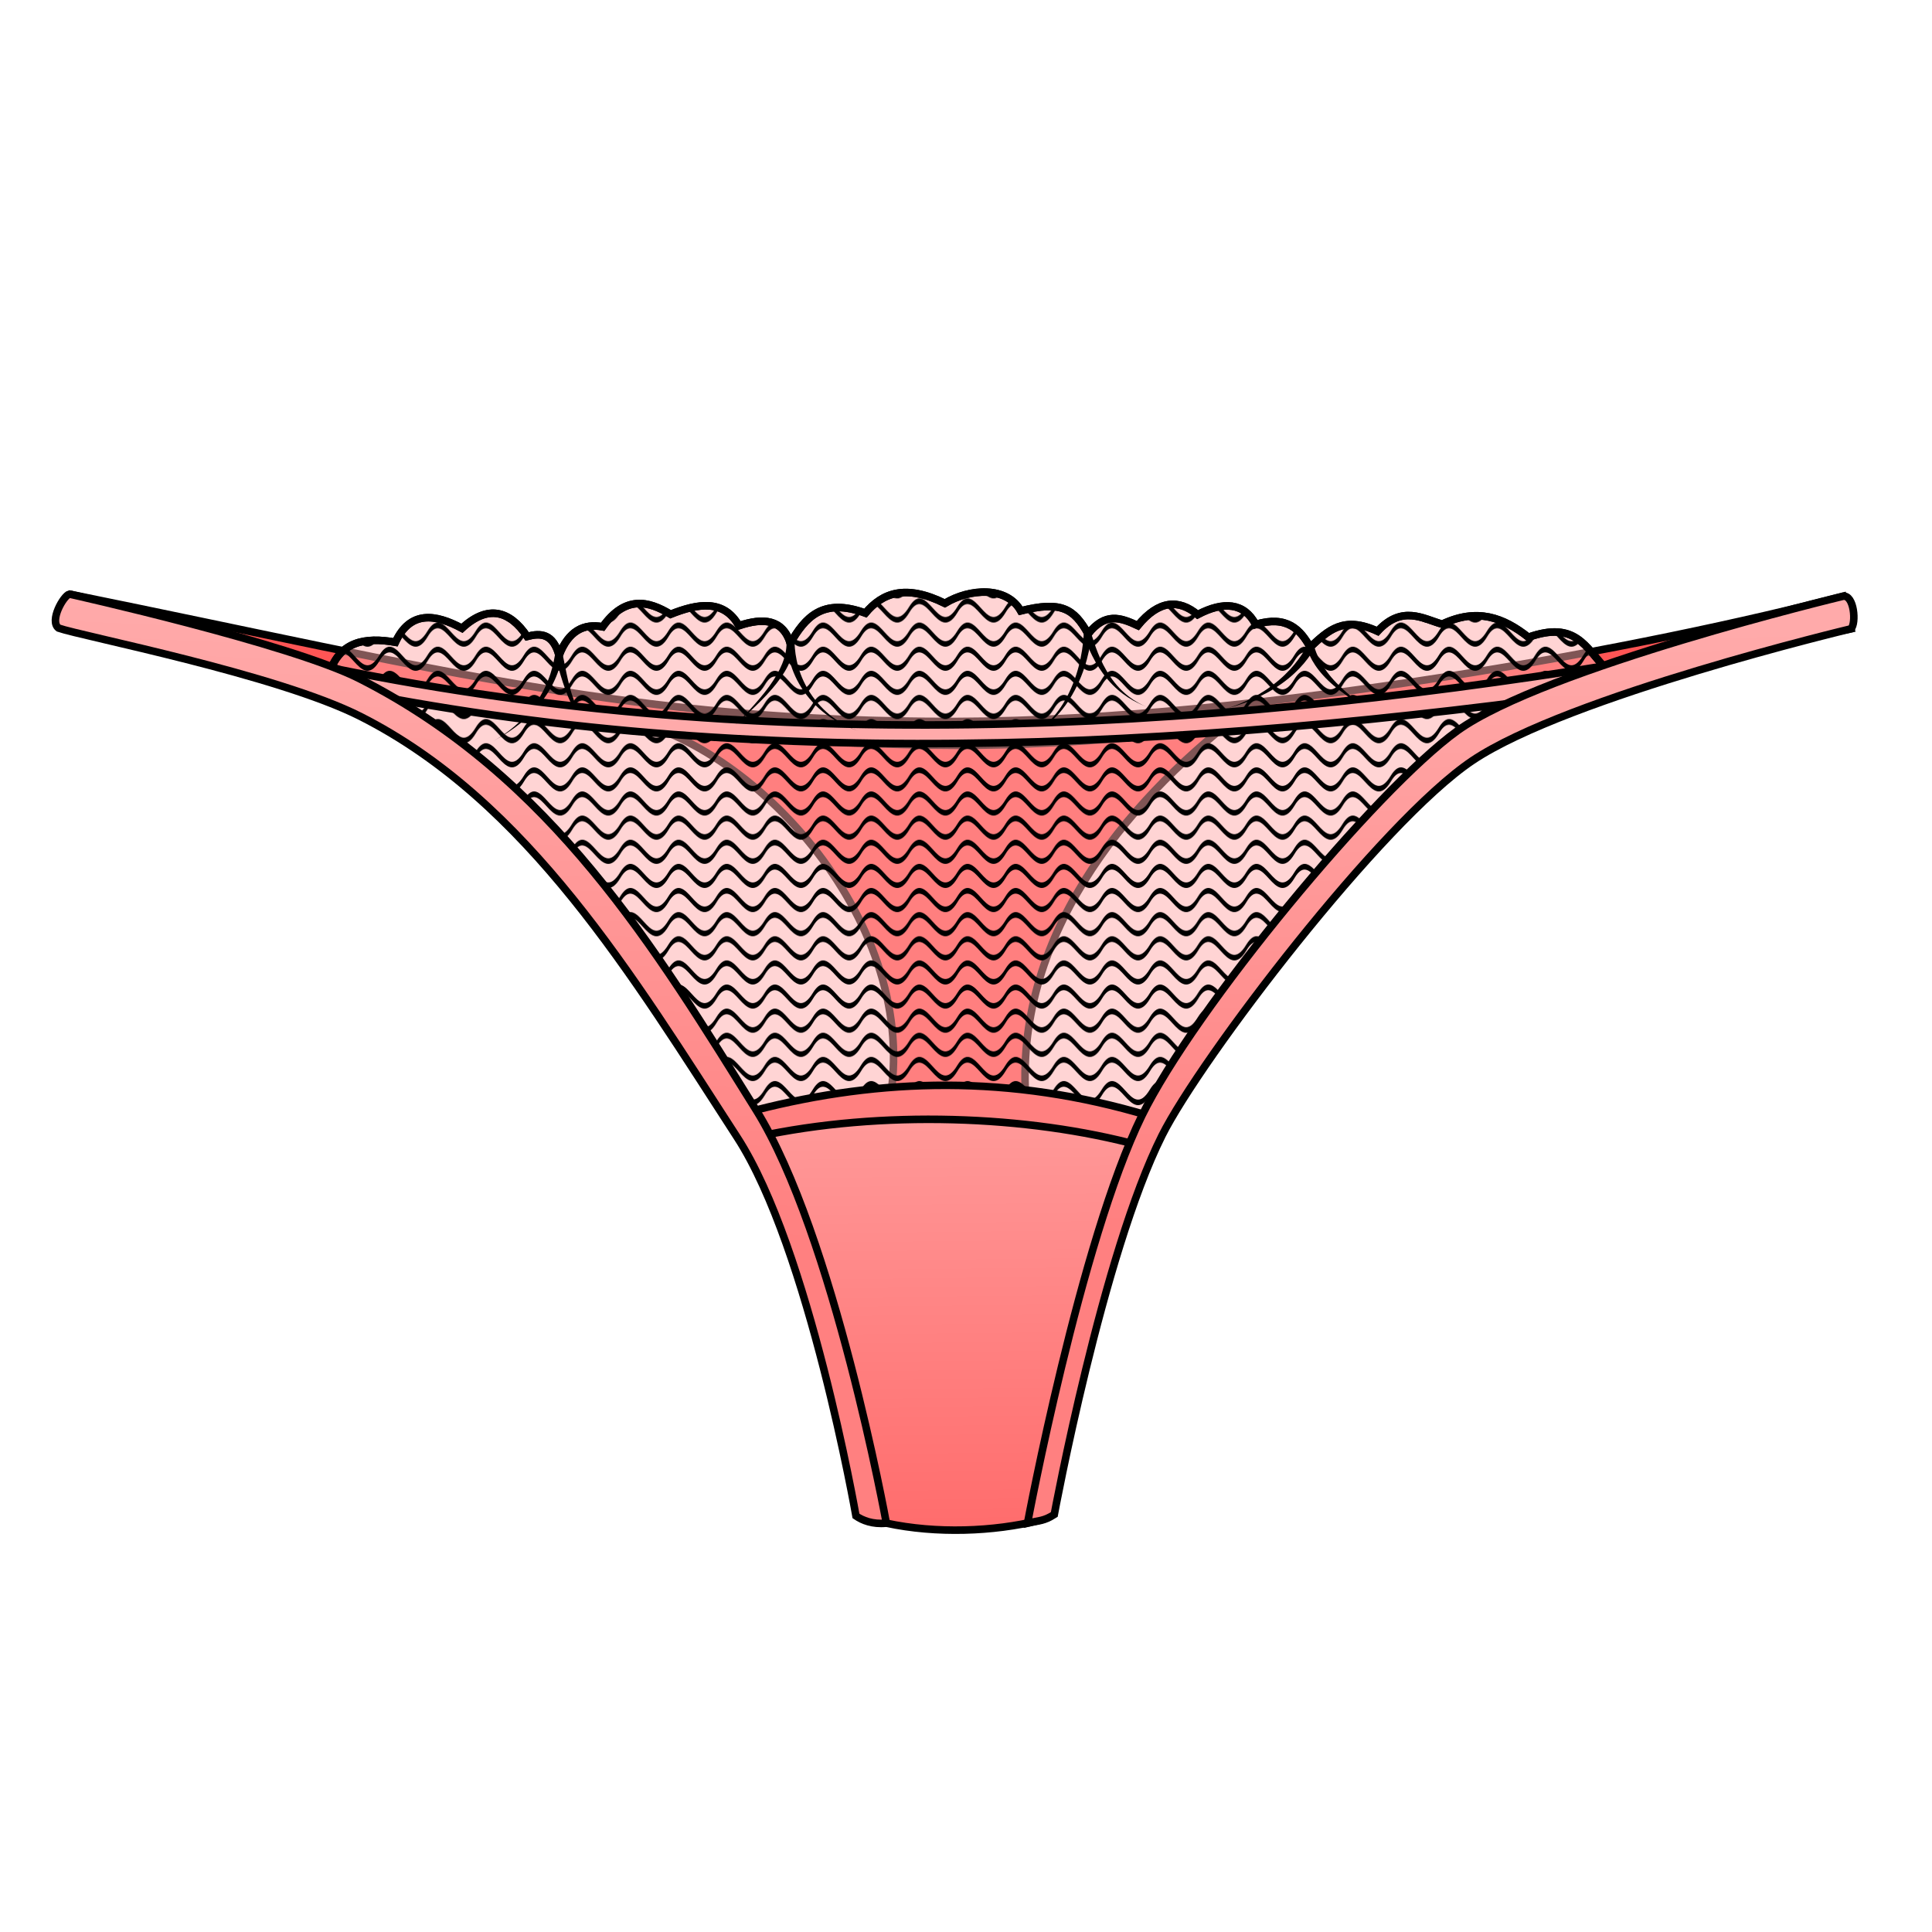
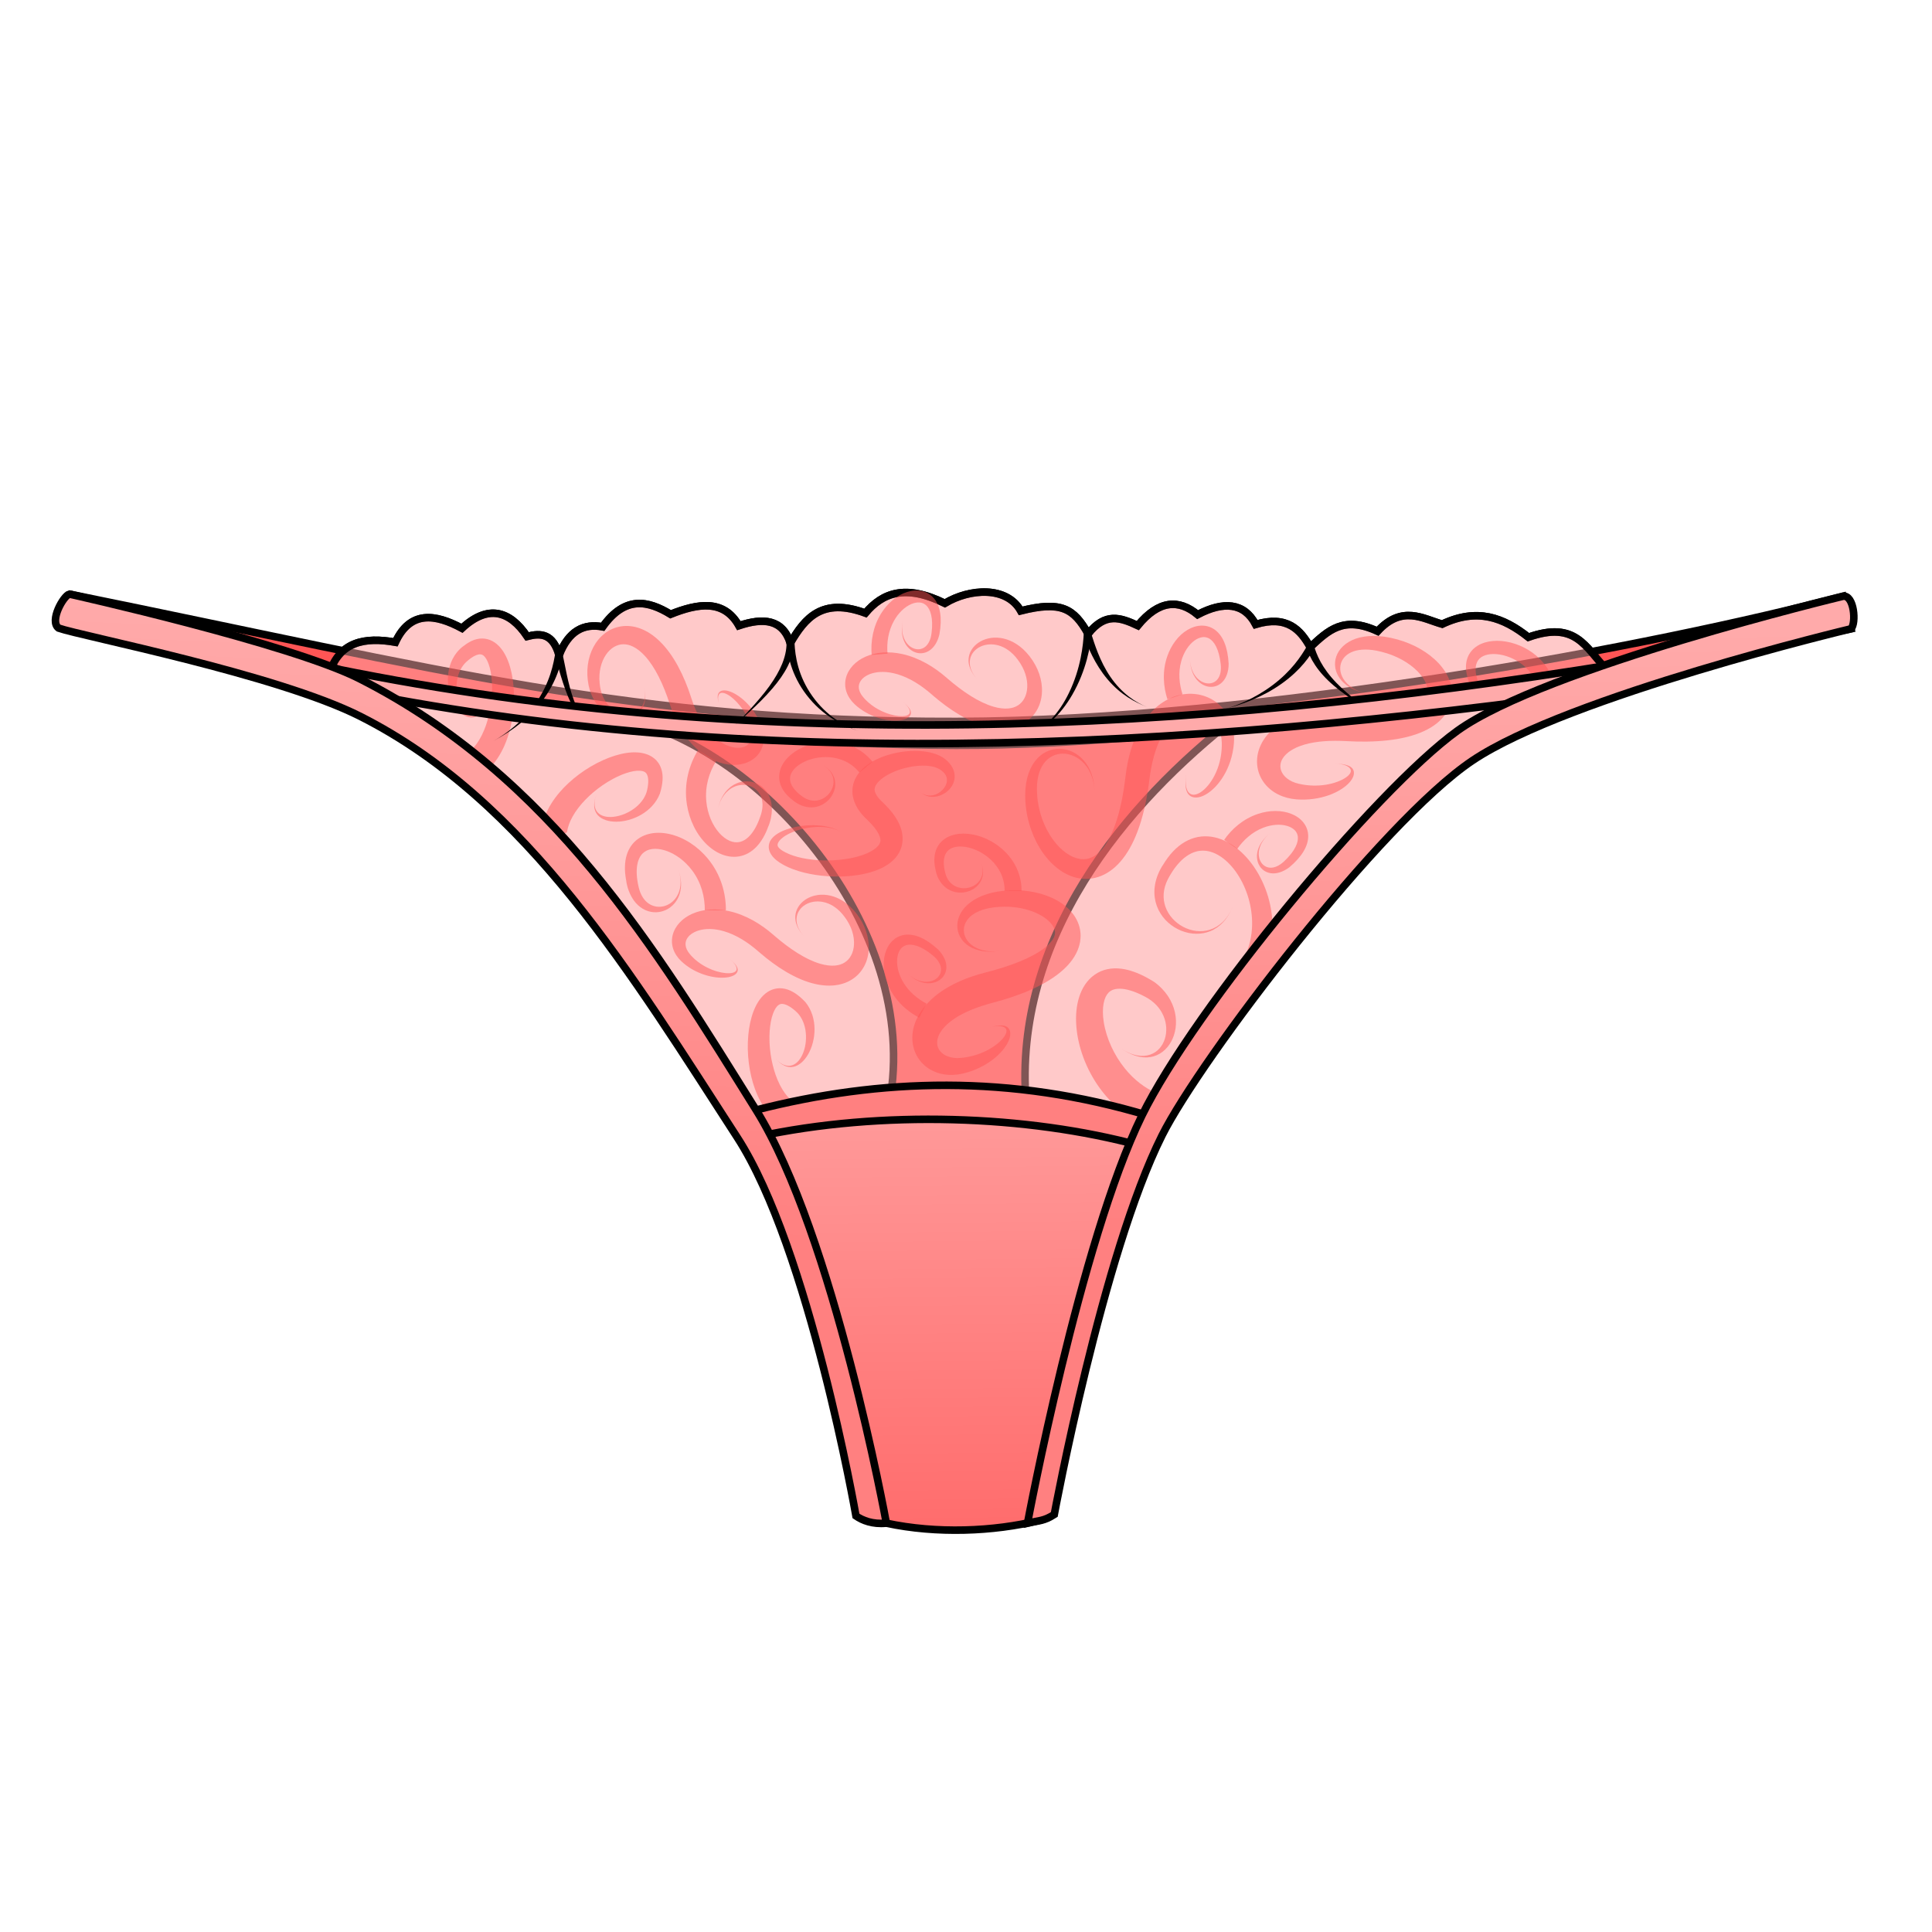
<svg xmlns="http://www.w3.org/2000/svg" xmlns:xlink="http://www.w3.org/1999/xlink" cursor="default" version="1.1" viewBox="0 0 256 256">
  <defs>
    <linearGradient id="innoGrad2">
      <stop stop-color="#ff8080" offset="0" />
      <stop stop-color="#faa" offset="1" />
    </linearGradient>
-     <pattern id="pattern2599" patternTransform="matrix(.21224 0 0 .61715 -.76703 5.7527)" xlink:href="#Wavy" />
-     <pattern id="Wavy" width="30.066" height="5.181" patternUnits="userSpaceOnUse">
-       <path d="m7.597 0.061c-2.518-0.248-4.941 0.241-7.607 1.727v1.273c2.783-1.63 5.183-2.009 7.482-1.781 2.298 0.228 4.497 1.081 6.781 1.938 4.567 1.713 9.551 3.458 15.813-0.157l-4e-3 -1.273c-6.44 3.709-10.816 1.982-15.371 0.273-2.278-0.854-4.576-1.75-7.094-2z" />
-     </pattern>
    <linearGradient id="linearGradient2628" x1="125.02" x2="126.1" y1="127.19" y2="231.05" gradientUnits="userSpaceOnUse">
      <stop stop-color="#faa" offset="0" />
      <stop stop-color="#f55" offset="1" />
    </linearGradient>
    <linearGradient id="linearGradient2636" x1="87.864" x2="91.39" y1="163.8" y2="82.983" gradientUnits="userSpaceOnUse" xlink:href="#innoGrad2" />
    <linearGradient id="linearGradient2644" x1="186.85" x2="185.49" y1="161.63" y2="84.339" gradientUnits="userSpaceOnUse" xlink:href="#innoGrad2" />
  </defs>
+   <path d="m99.906 148.81c-14.39-22.191-30.178-43.62-56.334-59.394 1.343-4.454 4.786-5.03 8.821-4.317 1.967-4.242 5.303-3.742 8.82-1.849 3.435-3.186 6.331-2.347 8.639 1.08 1.807-0.47 3.421-0.392 4.229 2.509 1.26-3.277 3.301-4.25 5.777-3.784 2.988-4.187 6.057-3.448 8.997-1.659 3.654-1.464 7.069-2.003 9.05 1.511 3.255-1.084 5.779-0.869 6.819 2.305 1.952-3.338 4.215-6.082 9.953-3.972 2.253-2.691 5.299-3.871 10.522-1.297 3.302-1.991 8.211-2.288 10.05 1 5.349-1.342 7.029-0.348 8.933 3.05 2.276-2.871 4.256-2.182 6.582-1.099 2.781-3.394 5.438-3.522 7.929-1.453 3.466-1.82 6.174-1.567 7.685 1.297 4.183-1.251 5.943 0.717 7.228 3.018 2.391-2.217 4.396-4.211 8.935-2.11 3.243-3.539 6.044-1.649 8.555-0.942 4.647-2.198 8.114-0.885 11.424 1.733 6.295-2.219 7.549 1.356 10.273 4.166-24.345 13.28-45.111 32.48-60.068 61.288-17.271-5.226-34.826-6.33-52.819-1.081z" fill="#faa" fill-opacity=".251" fill-rule="evenodd" stroke="#000" stroke-width="1px" />
  <g fill-rule="evenodd" stroke="#000" stroke-width="1px">
    <path d="m117.45 201.83c6.613 1.415 14.16 1.142 20.326-0.384l13.902-52.062c-12.276-2.079-30.663-5.298-51.775-0.575z" fill="url(#linearGradient2628)" />
    <path d="m118.03 145.07c3.542-23.303-18.666-47.799-37.776-50.336 28.217 2.802 56.298 4.28 83.798 0.096-15.211 11.783-29.809 29.602-28.093 51.295z" fill="#f55" />
    <path d="m9.204 78.72-0.096 3.643c52.2 10.231 80.667 16.267 117.55 16.395 31.708 0.111 80.917-8.12 118.6-15.436l-1.055-4.315c-24.33 6.432-76.897 16.495-117.45 16.587-42.775 0.097-67.914-6.79-117.55-16.875z" fill="#f55" />
    <path d="m99.906 148.81c-14.39-22.191-30.178-43.62-56.334-59.394 1.343-4.454 4.786-5.03 8.821-4.317 1.967-4.242 5.303-3.742 8.82-1.849 3.435-3.186 6.331-2.347 8.639 1.08 1.807-0.47 3.421-0.392 4.229 2.509 1.26-3.277 3.301-4.25 5.777-3.784 2.988-4.187 6.057-3.448 8.997-1.659 3.654-1.464 7.069-2.003 9.05 1.511 3.255-1.084 5.779-0.869 6.819 2.305 1.952-3.338 4.215-6.082 9.953-3.972 2.253-2.691 5.299-3.871 10.522-1.297 3.302-1.991 8.211-2.288 10.05 1 5.349-1.342 7.029-0.348 8.933 3.05 2.276-2.871 4.256-2.182 6.582-1.099 2.781-3.394 5.438-3.522 7.929-1.453 3.466-1.82 6.174-1.567 7.685 1.297 4.183-1.251 5.943 0.717 7.228 3.018 2.391-2.217 4.396-4.211 8.935-2.11 3.243-3.539 6.044-1.649 8.555-0.942 4.647-2.198 8.114-0.885 11.424 1.733 6.295-2.219 7.549 1.356 10.273 4.166-24.345 13.28-45.111 32.48-60.068 61.288-17.271-5.226-34.826-6.33-52.819-1.081z" fill="#faa" fill-opacity=".502" />
  </g>
+   <g fill="#f55" fill-opacity=".502">
+     <path d="m94.786 120.62s1.399 7e-3 1.399 7e-3c0.011-2.248-0.649-4.765-2.439-6.91-1.314-1.575-3.148-2.8-5.114-3.219-0.883-0.188-1.798-0.211-2.653 4e-3 -0.83 0.209-1.592 0.641-2.165 1.334-0.558 0.675-0.891 1.543-0.982 2.571-0.09 1.01 0.052 2.186 0.447 3.531-0.12-0.41-0.223-0.824-0.308-1.243 0.062 0.431 0.167 0.855 0.315 1.266 0.492 1.371 1.324 2.232 2.245 2.639 0.96 0.425 1.941 0.332 2.71-0.03 0.878-0.413 1.476-1.155 1.771-1.984 0.395-1.112 0.239-2.292-0.106-3.33 0.35 1.05 0.42 2.235-0.074 3.254-0.367 0.757-1.008 1.321-1.788 1.544-0.689 0.197-1.434 0.108-2.06-0.307-0.588-0.39-1.1-1.087-1.358-2.192l0.006 0.023c-0.293-1.245-0.324-2.227-0.194-2.972 0.13-0.749 0.417-1.237 0.742-1.547 0.329-0.314 0.746-0.493 1.22-0.558 0.502-0.069 1.08-0.011 1.689 0.174 1.372 0.418 2.684 1.405 3.624 2.661 1.253 1.675 1.685 3.556 1.677 5.276 0 0 1.399 7e-3 1.399 7e-3z" />
+     <path d="m105.32 148.06c-0.15-0.06-0.239-0.561-0.242-1.055-2e-3 -0.49 0.084-0.953 5.2e-4 -1.018-0.231-0.18-0.481-0.411-0.738-0.708-0.448-0.52-0.91-1.237-1.315-2.201-0.664-1.578-1.103-3.668-1.068-5.777 0.015-0.916 0.121-1.768 0.311-2.478 0.186-0.693 0.428-1.162 0.667-1.444 0.11-0.129 0.217-0.217 0.319-0.271 0.101-0.054 0.231-0.093 0.413-0.083 0.381 0.02 0.983 0.258 1.787 0.982l-0.027-0.028c0.689 0.603 1.117 1.472 1.289 2.455 0.178 1.02 0.064 2.064-0.226 2.896-0.155 0.445-0.358 0.824-0.59 1.121-0.251 0.322-0.535 0.545-0.837 0.667-0.344 0.139-0.708 0.144-1.075 0.024-0.454-0.149-0.871-0.476-1.224-0.882 0.351 0.402 0.748 0.755 1.195 0.956 0.362 0.163 0.756 0.227 1.175 0.14 0.37-0.078 0.744-0.271 1.1-0.588 0.327-0.291 0.632-0.679 0.893-1.15 0.482-0.871 0.815-2.039 0.803-3.285-0.011-1.186-0.339-2.482-1.216-3.555l5e-3 7e-3c-0.011-0.011-0.021-0.023-0.032-0.034-0.862-0.909-1.747-1.52-2.667-1.727-0.475-0.107-0.951-0.104-1.41 0.015-0.462 0.12-0.871 0.347-1.224 0.639-0.709 0.586-1.206 1.44-1.547 2.335-0.362 0.95-0.582 2.03-0.684 3.123-0.234 2.491 0.124 5.056 0.861 7.104 0.457 1.271 1.052 2.335 1.742 3.184 0.397 0.489 0.815 0.895 1.242 1.228 0.16 0.125 0.714 8e-3 1.228-0.186 0.507-0.191 0.964-0.456 1.09-0.405z" />
+     <path d="m164.06 130.45 1.034 1.023c2.077-2.1 3.603-5.13 3.521-8.952-0.061-2.803-1.018-5.766-2.783-8.108-0.792-1.051-1.746-1.968-2.82-2.616-1.036-0.625-2.196-1.007-3.402-0.982-1.187 0.025-2.35 0.442-3.41 1.294-1.039 0.834-1.966 2.073-2.756 3.743 0.213-0.45 0.445-0.889 0.698-1.318-0.283 0.422-0.521 0.873-0.71 1.345-0.352 0.878-0.494 1.726-0.466 2.52 0.028 0.801 0.229 1.532 0.545 2.172 0.659 1.336 1.803 2.261 2.985 2.743 1.352 0.551 2.722 0.529 3.844 0.083 0.659-0.262 1.219-0.661 1.685-1.15 0.574-0.603 0.985-1.322 1.285-2.055-0.301 0.734-0.733 1.441-1.331 2.008-0.485 0.459-1.057 0.807-1.706 1.004-1.103 0.336-2.374 0.213-3.532-0.411-1.024-0.552-1.895-1.472-2.307-2.62-0.196-0.546-0.285-1.138-0.239-1.76 0.045-0.614 0.221-1.264 0.566-1.939l-0.013 0.027c0.789-1.499 1.642-2.471 2.47-3.051 0.827-0.58 1.632-0.772 2.374-0.728 0.768 0.045 1.538 0.348 2.271 0.862 0.764 0.536 1.471 1.291 2.071 2.188 1.348 2.015 2.016 4.495 1.976 6.761-0.053 3.019-1.295 5.289-2.883 6.895l1.034 1.023z" />
+     <path d="m131.05 136.16c0.53-0.155 1.052-0.27 1.499-0.284 0.187-6e-3 0.364 7e-3 0.524 0.043 0.148 0.034 0.287 0.09 0.407 0.178 0.114 0.083 0.21 0.194 0.278 0.334 0.065 0.133 0.103 0.287 0.112 0.457 0.017 0.321-0.068 0.697-0.252 1.101-0.341 0.749-1.038 1.626-2.082 2.423-0.996 0.76-2.31 1.448-3.886 1.829-1.744 0.41-3.397 0.158-4.668-0.701-1.356-0.917-2.116-2.422-2.095-4.08 0.024-1.871 1.008-3.614 2.467-4.987 1.763-1.659 4.123-2.724 6.335-3.37 0.253-0.074 0.52-0.147 0.803-0.219 3.471-0.886 6.287-1.994 7.945-3.301 0.63-0.497 0.981-0.938 1.166-1.289 0.159-0.303 0.224-0.587 0.184-0.884-0.041-0.303-0.2-0.685-0.573-1.108-0.359-0.406-0.885-0.814-1.579-1.167-1.353-0.69-3.223-1.11-5.29-0.962-1.685 0.102-2.824 0.545-3.539 1.087-0.746 0.565-1.089 1.278-1.091 1.98-3e-3 0.81 0.445 1.581 1.217 2.107 1.036 0.707 2.413 0.839 3.677 0.637-1.247 0.199-2.635 0.19-3.82-0.392-0.878-0.431-1.631-1.19-1.87-2.252-0.212-0.944 0.013-2.083 0.919-3.096 0.856-0.958 2.265-1.735 4.256-2.091 2.374-0.403 4.699-0.169 6.589 0.526 0.97 0.357 1.85 0.844 2.571 1.454 0.748 0.632 1.348 1.418 1.673 2.346 0.349 0.998 0.342 2.059-6e-3 3.089-0.368 1.089-1.085 2.056-1.992 2.89-2.239 2.06-5.799 3.474-9.404 4.418-0.24 0.063-0.466 0.127-0.679 0.188-1.923 0.562-3.667 1.312-4.935 2.316-1.026 0.811-1.531 1.628-1.683 2.313-0.128 0.575-0.033 1.185 0.439 1.689 0.454 0.485 1.32 0.909 2.63 0.797 1.322-0.115 2.502-0.496 3.462-0.985 1.006-0.512 1.732-1.119 2.15-1.632 0.225-0.276 0.358-0.521 0.418-0.72 0.032-0.105 0.043-0.199 0.037-0.284-6e-3 -0.089-0.034-0.173-0.087-0.25-0.058-0.083-0.145-0.156-0.264-0.215-0.128-0.063-0.286-0.105-0.467-0.124-0.434-0.048-0.963 0.034-1.495 0.189z" />
+     <path d="m96.754 127.14c0.347 0.282 0.651 0.575 0.829 0.862 0.075 0.121 0.13 0.243 0.155 0.365 0.023 0.114 0.022 0.231-0.015 0.347-0.035 0.11-0.099 0.214-0.193 0.309-0.089 0.09-0.204 0.171-0.341 0.241-0.26 0.131-0.603 0.223-1.013 0.264-0.759 0.076-1.768-0.02-2.845-0.372-1.023-0.335-2.119-0.906-3.051-1.785-0.511-0.488-0.878-1.039-1.077-1.638-0.202-0.608-0.22-1.237-0.067-1.841 0.155-0.614 0.48-1.171 0.917-1.641 0.453-0.487 1.024-0.88 1.666-1.166 1.429-0.639 3.142-0.736 4.852-0.363 2.265 0.493 4.283 1.737 5.88 3.129 0.055 0.048 0.11 0.096 0.164 0.142 2.029 1.747 4.137 3.149 6.071 3.711 0.751 0.218 1.406 0.287 1.963 0.238 0.506-0.045 0.934-0.188 1.285-0.414 0.334-0.214 0.624-0.517 0.841-0.921 0.21-0.391 0.351-0.875 0.383-1.437 0.062-1.093-0.297-2.433-1.259-3.7-0.767-1.034-1.647-1.612-2.493-1.866-0.892-0.268-1.751-0.178-2.42 0.13-0.36 0.166-0.663 0.394-0.896 0.662-0.253 0.292-0.421 0.628-0.499 0.988-0.088 0.409-0.058 0.834 0.073 1.25 0.162 0.515 0.468 0.983 0.833 1.383-0.364-0.398-0.69-0.853-0.896-1.36-0.167-0.411-0.252-0.85-0.216-1.303 0.031-0.4 0.157-0.805 0.392-1.186 0.216-0.351 0.523-0.676 0.915-0.944 0.726-0.495 1.754-0.792 2.925-0.625 1.121 0.16 2.333 0.743 3.419 1.913 1.28 1.403 1.975 3.057 2.068 4.634 0.048 0.812-0.064 1.605-0.341 2.329-0.289 0.755-0.753 1.421-1.378 1.944-0.663 0.554-1.467 0.914-2.355 1.078-0.961 0.177-1.987 0.121-3.027-0.118-2.591-0.595-5.167-2.285-7.322-4.142-0.059-0.051-0.119-0.103-0.18-0.156-1.372-1.201-2.928-2.209-4.593-2.692-1.252-0.363-2.405-0.375-3.329-0.097-0.413 0.125-0.76 0.302-1.032 0.512-0.261 0.201-0.452 0.431-0.569 0.674-0.113 0.235-0.169 0.506-0.127 0.815 0.043 0.309 0.188 0.674 0.503 1.064 0.651 0.807 1.495 1.423 2.358 1.853 0.903 0.45 1.784 0.676 2.455 0.733 0.362 0.031 0.66 0.013 0.885-0.04 0.119-0.028 0.217-0.065 0.295-0.109 0.082-0.046 0.144-0.102 0.187-0.166 0.046-0.069 0.073-0.152 0.074-0.249 0.001-0.105-0.027-0.223-0.083-0.347-0.136-0.3-0.422-0.61-0.771-0.894z" />
+     <path d="m157.18 102.71c-0.093 0.599-0.105 1.186 0.018 1.662 0.051 0.199 0.125 0.371 0.219 0.513 0.088 0.131 0.191 0.231 0.307 0.301 0.109 0.065 0.228 0.102 0.356 0.114 0.122 0.011 0.254-2e-3 0.396-0.039 0.269-0.071 0.576-0.232 0.903-0.496 0.607-0.49 1.274-1.331 1.774-2.477 0.477-1.093 0.786-2.432 0.739-3.922-0.048-1.483-0.688-2.546-1.486-3.172-0.851-0.668-1.898-0.87-2.874-0.676-1.112 0.221-2.176 0.953-3.053 2.186-1.103 1.552-1.744 3.65-2.079 5.891-0.031 0.206-0.061 0.424-0.089 0.653-0.266 2.183-0.696 4.371-1.369 6.331-0.554 1.617-1.269 3.067-2.178 4.224-0.812 1.034-1.781 1.833-2.898 2.277-1.043 0.414-2.135 0.485-3.204 0.234-1.001-0.236-1.939-0.744-2.775-1.444-0.807-0.676-1.53-1.539-2.135-2.536-1.177-1.941-1.923-4.423-1.909-7.045 0.025-2.195 0.661-3.785 1.606-4.789 0.994-1.056 2.246-1.389 3.352-1.26 1.254 0.146 2.306 0.858 3.011 1.781 0.95 1.244 1.24 2.774 1.224 4.168 0.017-1.408-0.367-2.914-1.393-4.027-0.762-0.826-1.801-1.325-2.874-1.3-0.942 0.022-1.85 0.45-2.484 1.337-0.602 0.842-0.995 2.154-0.862 4.048 0.145 2.321 0.961 4.416 2.063 5.951 0.565 0.787 1.19 1.407 1.819 1.847 0.654 0.457 1.285 0.701 1.851 0.776 0.586 0.077 1.12-0.022 1.615-0.272 0.544-0.274 1.099-0.76 1.633-1.519 0.605-0.859 1.139-2.006 1.586-3.425 0.54-1.716 0.906-3.684 1.148-5.737 0.03-0.26 0.064-0.509 0.099-0.746 0.376-2.511 1.216-5.189 2.861-7.235 1.346-1.675 3.131-2.773 5.11-2.938 1.724-0.144 3.415 0.454 4.63 1.689 1.155 1.174 1.802 2.848 1.668 4.769-0.128 1.745-0.671 3.239-1.365 4.396-0.727 1.213-1.614 2.053-2.411 2.495-0.431 0.239-0.839 0.365-1.199 0.38-0.191 8e-3 -0.366-0.014-0.523-0.066-0.165-0.054-0.306-0.138-0.424-0.246-0.124-0.114-0.221-0.254-0.294-0.411-0.079-0.169-0.133-0.361-0.166-0.568-0.078-0.494-0.04-1.08 0.053-1.677z" />
+     <path d="m154.25 147.5c-0.242-0.057-0.544-0.706-0.755-1.368-0.209-0.656-0.328-1.315-0.484-1.388-1.269-0.593-2.693-1.581-3.997-3.209-1.343-1.677-2.401-3.872-2.755-6.064-0.154-0.952-0.157-1.812-0.024-2.513 0.125-0.661 0.36-1.13 0.65-1.426 0.272-0.277 0.715-0.531 1.507-0.521 0.801 0.01 1.905 0.296 3.334 1.058l-0.035-0.021c1.244 0.645 2.041 1.558 2.468 2.546 0.45 1.041 0.478 2.143 0.19 3.058-0.155 0.49-0.398 0.921-0.71 1.27-0.339 0.379-0.757 0.657-1.23 0.82-0.538 0.185-1.127 0.215-1.732 0.105-0.749-0.136-1.471-0.475-2.112-0.907 0.639 0.43 1.343 0.804 2.089 1.009 0.602 0.166 1.222 0.218 1.836 0.108 0.543-0.097 1.073-0.321 1.555-0.689 0.443-0.338 0.836-0.791 1.141-1.348 0.565-1.03 0.826-2.418 0.494-3.897-0.319-1.421-1.183-2.883-2.759-4.021l8e-3 6e-3c-0.015-9e-3 -0.029-0.018-0.044-0.027-1.543-0.967-2.963-1.545-4.261-1.716-1.346-0.178-2.572 0.082-3.583 0.793-1.02 0.717-1.666 1.783-2.033 2.915-0.383 1.182-0.487 2.498-0.397 3.793 0.204 2.957 1.393 5.911 3.031 8.203 1.627 2.276 3.586 3.785 5.498 4.679 0.255 0.119 0.963-0.171 1.628-0.528 0.656-0.353 1.264-0.769 1.482-0.718z" />
+     <path d="m121.82 104.81c0.224 0.238 0.513 0.433 0.863 0.533 0.283 0.081 0.592 0.096 0.911 0.035 0.543-0.105 1.093-0.432 1.469-0.924 0.169-0.22 0.293-0.463 0.358-0.712 0.063-0.239 0.069-0.472 0.018-0.69-0.049-0.21-0.152-0.412-0.318-0.607-0.165-0.193-0.407-0.394-0.755-0.587-0.325-0.176-0.76-0.303-1.291-0.365-0.535-0.062-1.139-0.054-1.772 0.02-1.337 0.156-2.675 0.59-3.686 1.16-0.541 0.305-0.953 0.628-1.239 0.939-0.31 0.337-0.435 0.62-0.474 0.827-0.039 0.208-5e-3 0.416 0.1 0.655 0.148 0.336 0.444 0.738 0.937 1.199 0.047 0.044 0.092 0.087 0.137 0.13 0.854 0.821 1.665 1.8 2.129 2.887 0.403 0.944 0.554 2.005 0.2 3.052-0.309 0.912-0.942 1.632-1.74 2.175-0.728 0.496-1.615 0.862-2.589 1.12-1.804 0.478-4.036 0.614-6.218 0.376-2.067-0.225-4.127-0.793-5.584-1.756-0.601-0.405-1.034-0.856-1.254-1.353-0.112-0.254-0.165-0.513-0.157-0.77 8e-3 -0.259 0.078-0.496 0.187-0.707 0.217-0.419 0.592-0.745 0.998-0.997 0.429-0.266 0.942-0.482 1.479-0.647 1.201-0.371 2.539-0.506 3.699-0.444 0.685 0.036 1.297 0.139 1.827 0.288 0.655 0.184 1.155 0.43 1.541 0.687-0.387-0.258-0.9-0.482-1.558-0.62-0.532-0.112-1.143-0.163-1.812-0.138-1.138 0.043-2.413 0.311-3.48 0.8-0.479 0.22-0.894 0.475-1.201 0.749-0.301 0.269-0.463 0.525-0.504 0.733-0.019 0.097-0.01 0.175 0.013 0.241 0.022 0.063 0.062 0.133 0.125 0.209 0.131 0.16 0.387 0.382 0.892 0.635 1.241 0.643 3.039 1.005 4.934 1.061 1.996 0.059 3.92-0.221 5.347-0.73 0.767-0.274 1.336-0.592 1.716-0.913 0.411-0.346 0.545-0.64 0.582-0.849 0.039-0.215 9e-3 -0.525-0.208-0.967-0.274-0.558-0.784-1.198-1.508-1.894-0.036-0.035-0.073-0.07-0.111-0.105-0.677-0.637-1.328-1.45-1.657-2.423-0.278-0.822-0.306-1.707 8e-3 -2.572 0.271-0.748 0.762-1.382 1.374-1.906 0.563-0.482 1.244-0.882 1.988-1.202 1.379-0.593 3.056-0.943 4.657-0.95 0.768-0.003 1.528 0.073 2.22 0.247 0.683 0.172 1.322 0.445 1.833 0.849 0.448 0.36 0.774 0.755 0.982 1.169 0.212 0.42 0.293 0.841 0.273 1.237-0.02 0.403-0.143 0.765-0.319 1.075-0.182 0.321-0.425 0.592-0.688 0.808-0.587 0.482-1.28 0.704-1.88 0.71-0.356 4e-3 -0.675-0.065-0.955-0.184-0.344-0.146-0.618-0.363-0.84-0.599z" />
+     <path d="m134.24 118.06 1.125 7e-3c0.01-1.72-0.594-3.612-2.17-5.193-1.153-1.157-2.735-2.027-4.399-2.317-0.748-0.13-1.515-0.142-2.228 0.012-0.689 0.148-1.34 0.455-1.843 0.964-0.497 0.503-0.808 1.162-0.895 1.952-0.086 0.77 0.042 1.654 0.388 2.649-0.105-0.301-0.195-0.608-0.27-0.918 0.057 0.323 0.149 0.638 0.277 0.939 0.215 0.507 0.504 0.92 0.84 1.241 0.339 0.325 0.72 0.551 1.11 0.692 0.813 0.296 1.649 0.225 2.314-0.042 0.763-0.305 1.296-0.852 1.561-1.469 0.354-0.823 0.218-1.689-0.085-2.448 0.307 0.771 0.369 1.639-0.056 2.377-0.314 0.545-0.867 0.955-1.556 1.116-0.61 0.143-1.288 0.076-1.864-0.245-0.274-0.152-0.521-0.36-0.726-0.626-0.203-0.263-0.369-0.587-0.48-0.98l7e-3 0.021c-0.256-0.904-0.28-1.601-0.174-2.117 0.106-0.513 0.339-0.846 0.614-1.065 0.287-0.228 0.668-0.371 1.122-0.423 0.475-0.054 1.015-7e-3 1.575 0.137 1.259 0.323 2.432 1.074 3.254 1.992 1.089 1.217 1.442 2.55 1.435 3.737l1.125 7e-3z" />
+     <path d="m122.29 133.92s0.489-0.933 0.489-0.933c-1.255-0.658-2.456-1.649-3.218-3.051-0.57-1.049-0.807-2.197-0.644-3.151 0.072-0.421 0.219-0.773 0.422-1.036 0.191-0.247 0.447-0.436 0.792-0.523 0.344-0.087 0.808-0.08 1.402 0.127 0.588 0.205 1.282 0.597 2.066 1.244l-0.012-0.011c0.705 0.579 1.016 1.153 1.089 1.639 0.077 0.514-0.104 0.989-0.476 1.336-0.423 0.395-1.046 0.581-1.712 0.524-0.894-0.076-1.708-0.562-2.329-1.168 0.616 0.601 1.396 1.139 2.308 1.314 0.677 0.13 1.399 0.045 1.986-0.341 0.518-0.34 0.925-0.922 0.948-1.696 0.022-0.738-0.311-1.573-1.099-2.38l2e-3 2e-3 -0.014-0.013c-0.811-0.744-1.583-1.264-2.308-1.582-0.735-0.322-1.439-0.442-2.09-0.355-0.673 0.09-1.247 0.395-1.693 0.847-0.458 0.463-0.761 1.059-0.932 1.693-0.379 1.409-0.122 3.019 0.542 4.413 0.903 1.895 2.435 3.22 3.989 4.034 0 0 0.489-0.933 0.489-0.933z" />
+     <path d="m114.75 101.65 0.873-0.71c-1.086-1.334-2.755-2.41-4.977-2.628-1.625-0.16-3.399 0.175-4.869 1.009-0.66 0.375-1.259 0.854-1.712 1.426-0.437 0.552-0.745 1.203-0.81 1.916-0.064 0.704 0.116 1.411 0.55 2.076 0.424 0.649 1.084 1.25 1.984 1.798-0.273-0.166-0.537-0.345-0.792-0.537 0.249 0.213 0.521 0.397 0.811 0.549 0.488 0.255 0.974 0.39 1.438 0.424 0.469 0.035 0.906-0.033 1.297-0.171 0.815-0.289 1.415-0.875 1.76-1.504 0.395-0.721 0.458-1.482 0.271-2.126-0.25-0.86-0.906-1.442-1.622-1.835 0.727 0.4 1.327 1.03 1.468 1.871 0.104 0.62-0.062 1.289-0.491 1.851-0.38 0.498-0.946 0.878-1.594 0.996-0.308 0.056-0.631 0.053-0.959-0.022-0.324-0.074-0.658-0.218-0.994-0.451l0.019 0.012c-0.772-0.535-1.234-1.057-1.48-1.523-0.245-0.463-0.276-0.868-0.203-1.213 0.076-0.359 0.279-0.711 0.597-1.04 0.332-0.344 0.779-0.651 1.302-0.896 1.177-0.551 2.56-0.718 3.778-0.531 1.615 0.247 2.735 1.051 3.484 1.972l0.873-0.71z" />
+     <path d="m93.684 100.13-1.195-0.727c-1.169 1.921-1.901 4.417-1.474 7.178 0.314 2.028 1.253 4.022 2.721 5.395 0.66 0.617 1.432 1.108 2.275 1.365 0.819 0.249 1.695 0.272 2.543-0.027 0.826-0.291 1.559-0.863 2.167-1.696 0.598-0.819 1.083-1.9 1.438-3.256-0.108 0.413-0.234 0.821-0.377 1.224 0.169-0.402 0.298-0.819 0.383-1.247 0.285-1.429 0.016-2.595-0.562-3.419-0.603-0.859-1.491-1.286-2.337-1.372-0.965-0.099-1.86 0.228-2.54 0.787-0.912 0.748-1.387 1.84-1.626 2.908 0.242-1.08 0.793-2.131 1.742-2.75 0.704-0.459 1.545-0.612 2.328-0.4 0.691 0.187 1.285 0.647 1.607 1.326 0.303 0.637 0.382 1.499 0.033 2.578l6e-3 -0.023c-0.391 1.218-0.871 2.075-1.366 2.647-0.498 0.575-0.995 0.845-1.433 0.943-0.444 0.099-0.893 0.038-1.333-0.151-0.466-0.2-0.931-0.547-1.357-1.02-0.96-1.066-1.575-2.588-1.732-4.149-0.21-2.081 0.39-3.916 1.284-5.385l-1.195-0.727z" />
+     <path d="m95.362 93.529c-0.152-0.42-0.261-0.829-0.266-1.166-0.002-0.142 0.014-0.275 0.056-0.393 0.039-0.11 0.101-0.209 0.192-0.29 0.086-0.076 0.195-0.132 0.325-0.165 0.123-0.031 0.263-0.041 0.417-0.03 0.29 0.022 0.631 0.12 1.004 0.296 0.689 0.326 1.505 0.929 2.246 1.786 0.704 0.814 1.348 1.869 1.694 3.103 0.187 0.682 0.216 1.343 0.078 1.958-0.141 0.625-0.45 1.174-0.892 1.612-0.45 0.446-1.015 0.756-1.632 0.933-0.64 0.184-1.331 0.225-2.029 0.14-1.554-0.19-3.071-0.99-4.345-2.191-1.686-1.591-2.774-3.697-3.424-5.713-0.023-0.07-0.045-0.139-0.067-0.207-0.837-2.543-1.92-4.831-3.288-6.31-0.531-0.574-1.057-0.972-1.559-1.216-0.457-0.223-0.897-0.32-1.315-0.309-0.396 0.011-0.801 0.122-1.196 0.356-0.381 0.226-0.752 0.569-1.069 1.033-0.617 0.905-1 2.237-0.83 3.82 0.124 1.281 0.58 2.23 1.173 2.885 0.626 0.69 1.408 1.056 2.141 1.137 0.394 0.043 0.771 0.004 1.109-0.106 0.367-0.119 0.685-0.321 0.937-0.59 0.287-0.305 0.48-0.684 0.582-1.109 0.126-0.525 0.106-1.083-6.57e-4 -1.615 0.106 0.529 0.151 1.086 0.066 1.627-0.069 0.438-0.223 0.858-0.486 1.228-0.233 0.327-0.549 0.609-0.947 0.814-0.366 0.189-0.796 0.31-1.271 0.337-0.877 0.05-1.911-0.226-2.829-0.973-0.878-0.715-1.616-1.84-1.943-3.403-0.374-1.862-0.115-3.638 0.618-5.037 0.378-0.72 0.882-1.342 1.493-1.819 0.637-0.498 1.378-0.83 2.183-0.955 0.853-0.133 1.728-0.027 2.574 0.291 0.915 0.344 1.765 0.921 2.533 1.662 1.913 1.846 3.248 4.623 4.137 7.325 0.024 0.074 0.049 0.15 0.073 0.226 0.556 1.737 1.369 3.403 2.547 4.675 0.885 0.956 1.867 1.562 2.802 1.799 0.418 0.106 0.807 0.133 1.148 0.094 0.327-0.038 0.609-0.136 0.835-0.284 0.218-0.143 0.406-0.346 0.529-0.633 0.123-0.287 0.186-0.674 0.118-1.171-0.142-1.027-0.547-1.99-1.065-2.803-0.542-0.851-1.18-1.499-1.725-1.895-0.295-0.213-0.559-0.351-0.779-0.422-0.116-0.037-0.219-0.056-0.309-0.059-0.094-0.003-0.176 0.013-0.246 0.046-0.075 0.035-0.141 0.093-0.192 0.175-0.056 0.089-0.092 0.204-0.108 0.341-0.038 0.327 0.047 0.74 0.199 1.163z" />
+     <path d="m73.451 111.46c-0.022-0.16 0.371-0.485 0.8-0.73 0.425-0.243 0.871-0.396 0.886-0.5 0.043-0.29 0.121-0.621 0.254-0.991 0.232-0.646 0.629-1.4 1.269-2.228 1.047-1.355 2.651-2.765 4.504-3.773 0.805-0.438 1.598-0.765 2.311-0.949 0.694-0.179 1.222-0.2 1.585-0.13 0.166 0.032 0.295 0.083 0.393 0.145 0.096 0.062 0.194 0.155 0.276 0.319 0.17 0.342 0.259 0.983 0.024 2.039l0.011-0.037c-0.186 0.897-0.732 1.697-1.503 2.33-0.8 0.657-1.765 1.071-2.632 1.228-0.464 0.084-0.894 0.094-1.266 0.038-0.404-0.06-0.738-0.198-0.993-0.401-0.29-0.231-0.474-0.546-0.55-0.924-0.094-0.469-0.014-0.992 0.165-1.499-0.178 0.503-0.289 1.022-0.245 1.511 0.036 0.395 0.174 0.77 0.457 1.091 0.25 0.284 0.602 0.514 1.053 0.669 0.414 0.142 0.902 0.216 1.441 0.211 0.995-9e-3 2.176-0.294 3.255-0.918 1.027-0.593 1.994-1.517 2.497-2.808 0 0-0.003 8e-3 -0.003 8e-3 0.005-0.015 0.009-0.03 0.014-0.045 0.367-1.198 0.463-2.268 0.191-3.172-0.141-0.467-0.377-0.879-0.707-1.22-0.332-0.343-0.731-0.588-1.159-0.751-0.859-0.329-1.847-0.341-2.794-0.198-1.005 0.152-2.054 0.493-3.055 0.941-2.284 1.022-4.34 2.596-5.76 4.246-0.881 1.024-1.515 2.065-1.915 3.083-0.23 0.586-0.378 1.15-0.458 1.685-0.03 0.201 0.344 0.626 0.766 0.978 0.416 0.347 0.871 0.615 0.89 0.75z" />
+     <path d="m61.931 101.73c0.124-0.05 0.581 0.217 1.089 0.41 0.515 0.196 1.071 0.313 1.23 0.187 0.423-0.335 0.836-0.743 1.227-1.233 0.679-0.851 1.265-1.916 1.714-3.187 0.724-2.048 1.074-4.612 0.842-7.101-0.102-1.092-0.319-2.172-0.676-3.122-0.336-0.894-0.827-1.75-1.529-2.339-0.35-0.294-0.757-0.524-1.219-0.646-0.459-0.121-0.934-0.125-1.408-0.016-0.916 0.21-1.791 0.826-2.638 1.736 0.302-0.324 0.624-0.628 0.964-0.912-0.371 0.267-0.705 0.583-0.991 0.94-0.862 1.075-1.182 2.372-1.19 3.557-0.009 1.246 0.321 2.413 0.797 3.285 0.258 0.472 0.559 0.86 0.882 1.151 0.352 0.317 0.721 0.511 1.087 0.589 0.414 0.088 0.802 0.023 1.158-0.14 0.439-0.202 0.83-0.555 1.175-0.957-0.348 0.405-0.757 0.733-1.205 0.881-0.36 0.12-0.718 0.113-1.055-0.025-0.296-0.122-0.574-0.345-0.819-0.666-0.227-0.296-0.425-0.675-0.577-1.121-0.283-0.831-0.394-1.875-0.216-2.896 0.172-0.984 0.596-1.853 1.274-2.454l-0.027 0.028c0.792-0.723 1.38-0.956 1.744-0.974 0.174-0.008 0.293 0.031 0.386 0.083 0.093 0.052 0.195 0.137 0.3 0.264 0.231 0.279 0.468 0.746 0.65 1.44 0.186 0.711 0.289 1.563 0.303 2.48 0.031 2.111-0.402 4.202-1.057 5.78-0.4 0.964-0.854 1.68-1.294 2.198-0.252 0.297-0.496 0.525-0.721 0.704-0.081 0.064 0.015 0.527 0.022 1.019 0.007 0.496-0.073 1-0.221 1.06z" />
+     <path d="m119.71 93.075c0.347 0.282 0.651 0.575 0.829 0.862 0.075 0.121 0.13 0.243 0.155 0.365 0.023 0.114 0.022 0.231-0.015 0.347-0.035 0.11-0.099 0.214-0.193 0.309-0.089 0.09-0.204 0.171-0.341 0.241-0.26 0.131-0.603 0.223-1.013 0.264-0.759 0.076-1.768-0.02-2.845-0.372-1.023-0.335-2.119-0.906-3.051-1.785-0.511-0.488-0.878-1.039-1.077-1.638-0.202-0.608-0.22-1.237-0.067-1.841 0.155-0.614 0.48-1.171 0.917-1.641 0.453-0.487 1.024-0.88 1.666-1.166 1.429-0.639 3.142-0.736 4.852-0.363 2.265 0.493 4.283 1.737 5.88 3.129 0.055 0.048 0.11 0.096 0.164 0.142 2.029 1.747 4.137 3.149 6.071 3.711 0.751 0.218 1.406 0.287 1.963 0.238 0.506-0.045 0.934-0.188 1.285-0.414 0.334-0.214 0.624-0.517 0.841-0.921 0.21-0.391 0.351-0.875 0.383-1.437 0.062-1.093-0.297-2.433-1.259-3.7-0.767-1.034-1.647-1.612-2.493-1.866-0.892-0.268-1.751-0.178-2.42 0.13-0.36 0.166-0.663 0.394-0.896 0.662-0.253 0.292-0.421 0.628-0.499 0.988-0.088 0.409-0.058 0.834 0.073 1.25 0.162 0.515 0.468 0.983 0.833 1.383-0.364-0.398-0.69-0.853-0.896-1.36-0.167-0.411-0.252-0.85-0.216-1.303 0.031-0.4 0.157-0.805 0.392-1.186 0.216-0.351 0.523-0.676 0.915-0.944 0.726-0.495 1.754-0.792 2.925-0.625 1.121 0.16 2.333 0.743 3.419 1.913 1.28 1.403 1.975 3.057 2.068 4.634 0.048 0.812-0.064 1.605-0.341 2.329-0.289 0.755-0.753 1.421-1.378 1.944-0.663 0.554-1.467 0.914-2.355 1.078-0.961 0.177-1.987 0.121-3.027-0.118-2.591-0.595-5.167-2.285-7.322-4.142-0.059-0.051-0.119-0.103-0.18-0.156-1.372-1.201-2.928-2.209-4.593-2.692-1.252-0.363-2.405-0.375-3.329-0.096-0.413 0.125-0.76 0.302-1.032 0.512-0.261 0.201-0.452 0.431-0.569 0.674-0.113 0.235-0.169 0.506-0.127 0.815 0.043 0.309 0.188 0.674 0.503 1.064 0.651 0.807 1.495 1.423 2.358 1.853 0.903 0.45 1.784 0.676 2.455 0.733 0.362 0.031 0.66 0.013 0.885-0.04 0.119-0.028 0.217-0.065 0.295-0.109 0.082-0.046 0.144-0.102 0.187-0.166 0.046-0.069 0.073-0.152 0.074-0.249 1e-3 -0.105-0.027-0.223-0.083-0.347-0.136-0.3-0.422-0.61-0.771-0.894z" />
+     <path d="m116.55 86.699 1.05-0.086c-0.116-1.413 0.079-2.958 0.855-4.351 0.581-1.043 1.424-1.857 2.317-2.23 0.394-0.165 0.77-0.229 1.101-0.198 0.31 0.029 0.608 0.145 0.866 0.389 0.257 0.244 0.5 0.64 0.643 1.252 0.142 0.606 0.181 1.402 0.054 2.411l3e-3 -0.016c-0.112 0.906-0.43 1.475-0.801 1.797-0.393 0.34-0.891 0.442-1.383 0.313-0.56-0.146-1.051-0.572-1.359-1.166-0.414-0.796-0.439-1.743-0.259-2.592-0.178 0.842-0.215 1.789 0.125 2.653 0.253 0.642 0.711 1.205 1.351 1.496 0.565 0.256 1.274 0.288 1.94-0.107 0.635-0.376 1.163-1.105 1.423-2.202l-7e-4 3e-3 3e-3 -0.019c0.194-1.083 0.221-2.014 0.101-2.797-0.122-0.793-0.397-1.452-0.819-1.955-0.436-0.521-1.001-0.842-1.621-0.977-0.636-0.139-1.302-0.076-1.929 0.119-1.393 0.434-2.616 1.513-3.438 2.82-1.117 1.777-1.416 3.78-1.273 5.528l1.05-0.086z" />
+     <path d="m163.07 111.89 0.864 0.603c0.811-1.162 1.946-2.229 3.432-2.808 1.113-0.433 2.281-0.523 3.207-0.241 0.409 0.125 0.74 0.314 0.975 0.549 0.221 0.22 0.376 0.499 0.419 0.852 0.043 0.352-0.023 0.811-0.303 1.375-0.277 0.558-0.754 1.196-1.495 1.893l0.012-0.011c-0.664 0.627-1.271 0.863-1.763 0.874-0.52 0.012-0.968-0.228-1.265-0.64-0.338-0.47-0.445-1.111-0.304-1.764 0.188-0.877 0.772-1.623 1.452-2.163-0.674 0.535-1.306 1.241-1.595 2.124-0.214 0.656-0.221 1.382 0.088 2.013 0.272 0.557 0.798 1.034 1.563 1.154 0.729 0.115 1.6-0.11 2.499-0.79l-2e-3 2e-3 0.015-0.012c0.84-0.711 1.454-1.411 1.86-2.091 0.412-0.689 0.62-1.372 0.615-2.028-4e-3 -0.679-0.235-1.286-0.627-1.786-0.402-0.512-0.954-0.888-1.562-1.137-1.35-0.553-2.98-0.502-4.446-0.018-1.994 0.657-3.501 2.01-4.505 3.449l0.864 0.603z" />
+     <path d="m155.69 92.333 1.003-0.324c-0.436-1.349-0.6-2.897-0.163-4.431 0.327-1.148 0.961-2.134 1.745-2.701 0.346-0.25 0.697-0.4 1.026-0.445 0.309-0.043 0.625 0.002 0.932 0.181 0.306 0.178 0.633 0.508 0.913 1.072 0.277 0.558 0.498 1.323 0.605 2.335l-1e-3 -0.016c0.098 0.907-0.081 1.534-0.369 1.933-0.305 0.421-0.766 0.634-1.274 0.621-0.579-0.014-1.154-0.317-1.59-0.824-0.585-0.68-0.827-1.596-0.846-2.464 0.019 0.861 0.2 1.791 0.729 2.554 0.393 0.567 0.968 1.011 1.657 1.147 0.608 0.12 1.306-0.012 1.864-0.549 0.532-0.511 0.879-1.342 0.881-2.469v3e-3l-1e-3 -0.019c-0.059-1.099-0.246-2.011-0.542-2.745-0.3-0.744-0.719-1.322-1.244-1.716-0.544-0.407-1.167-0.59-1.802-0.579-0.651 0.011-1.284 0.224-1.85 0.557-1.257 0.742-2.2 2.071-2.701 3.532-0.681 1.986-0.513 4.004 0.026 5.673l1.003-0.324z" />
+     <path d="m176.9 101.18c0.552 0.016 1.084 0.066 1.514 0.191 0.18 0.052 0.344 0.118 0.485 0.202 0.13 0.078 0.245 0.174 0.333 0.294 0.083 0.114 0.14 0.249 0.162 0.403 0.021 0.147 0.01 0.305-0.034 0.47-0.083 0.311-0.279 0.642-0.579 0.97-0.555 0.608-1.488 1.228-2.726 1.666-1.181 0.418-2.643 0.668-4.26 0.546-1.786-0.146-3.282-0.894-4.227-2.102-1.009-1.289-1.269-2.955-0.74-4.526 0.598-1.774 2.07-3.129 3.88-3.987 2.187-1.037 4.76-1.325 7.064-1.26 0.263 0.007 0.54 0.02 0.831 0.038 3.575 0.223 6.595 0.035 8.575-0.7 0.752-0.279 1.222-0.591 1.506-0.869 0.245-0.24 0.393-0.49 0.447-0.785 0.054-0.301 0.02-0.714-0.205-1.23-0.216-0.497-0.592-1.047-1.143-1.596-1.076-1.073-2.726-2.047-4.739-2.541-1.634-0.421-2.854-0.349-3.702-0.053-0.884 0.309-1.429 0.882-1.647 1.549-0.251 0.77-0.062 1.641 0.51 2.379 0.768 0.991 2.038 1.54 3.304 1.736-1.248-0.194-2.565-0.629-3.514-1.546-0.704-0.68-1.187-1.634-1.088-2.718 0.088-0.964 0.652-1.978 1.826-2.664 1.109-0.649 2.688-0.956 4.692-0.683 2.383 0.346 4.523 1.283 6.108 2.526 0.814 0.638 1.501 1.371 2 2.173 0.517 0.832 0.847 1.764 0.871 2.747 0.025 1.057-0.307 2.064-0.955 2.938-0.685 0.923-1.665 1.623-2.783 2.138-2.764 1.272-6.586 1.524-10.306 1.315-0.248-0.014-0.483-0.023-0.704-0.029-2.003-0.056-3.892 0.122-5.408 0.687-1.226 0.457-1.957 1.079-2.313 1.684-0.298 0.508-0.395 1.118-0.102 1.742 0.283 0.601 0.977 1.271 2.258 1.567 1.294 0.297 2.533 0.297 3.597 0.127 1.115-0.178 1.992-0.533 2.548-0.893 0.299-0.194 0.501-0.385 0.619-0.557 0.062-0.09 0.103-0.176 0.123-0.259 0.021-0.087 0.021-0.175-6e-3 -0.265-0.029-0.097-0.09-0.194-0.186-0.286-0.103-0.099-0.24-0.187-0.406-0.262-0.398-0.179-0.927-0.264-1.481-0.279z" />
+     <path d="m205.03 91.912 1.121-0.096c-0.146-1.714-0.92-3.543-2.632-4.974-1.253-1.047-2.908-1.77-4.592-1.908-0.757-0.062-1.522-0.003-2.218 0.215-0.672 0.21-1.293 0.574-1.748 1.127-0.449 0.546-0.699 1.231-0.714 2.025-0.015 0.775 0.192 1.644 0.627 2.603-0.132-0.291-0.25-0.588-0.352-0.89 0.086 0.316 0.207 0.621 0.361 0.91 0.26 0.486 0.585 0.87 0.949 1.16 0.368 0.293 0.767 0.483 1.168 0.589 0.836 0.22 1.662 0.074 2.301-0.252 0.732-0.373 1.213-0.966 1.421-1.605 0.277-0.852 0.063-1.702-0.307-2.43 0.376 0.74 0.516 1.599 0.16 2.373-0.263 0.571-0.777 1.03-1.448 1.253-0.595 0.197-1.276 0.193-1.879-0.074-0.286-0.127-0.551-0.311-0.78-0.558-0.226-0.243-0.421-0.551-0.567-0.933l9e-3 0.02c-0.337-0.877-0.425-1.569-0.366-2.092 0.059-0.52 0.261-0.873 0.515-1.117 0.265-0.253 0.631-0.43 1.079-0.523 0.468-0.097 1.01-0.099 1.58-0.007 1.284 0.207 2.519 0.848 3.421 1.688 1.195 1.113 1.668 2.409 1.769 3.591l1.121-0.096z" />
+   </g>
  <g>
    <path d="m74.018 86.678-0.483 0.131c0.216 0.797 1.122 4.34 2.085 6.263 0.505 1.009 1.096 1.844 1.819 2.509 0.966 0.888 1.984 1.301 2.81 1.548-0.83-0.249-1.816-0.742-2.67-1.688-0.636-0.704-1.117-1.564-1.502-2.571-0.878-2.301-1.23-5.041-1.577-6.323l-0.483 0.131z" />
-     <path d="m74.114 86.294-0.495-0.07c-0.249 1.769-0.772 4.256-2.571 6.863-1.761 2.551-4.088 4.223-5.658 5.095 1.571-0.873 4.021-2.317 6.057-4.794 2.071-2.519 2.898-5.145 3.163-7.025 0 0-0.495-0.07-0.495-0.07z" />
+     <path d="m74.114 86.294-0.495-0.07c-0.249 1.769-0.772 4.256-2.571 6.863-1.761 2.551-4.088 4.223-5.658 5.095 1.571-0.873 4.021-2.317 6.057-4.794 2.071-2.519 2.898-5.145 3.163-7.025l-0.495-0.07z" />
    <path d="m144.11 83.897-0.499-0.027c-0.082 1.524-0.377 4.675-1.98 7.966-0.658 1.352-1.449 2.525-2.347 3.467-1.207 1.266-2.403 1.902-3.324 2.209 0.92-0.307 2.147-0.863 3.462-2.068 0.978-0.896 1.874-2.032 2.65-3.373 1.875-3.237 2.451-6.535 2.537-8.148l-0.499-0.027z" />
  </g>
-   <path d="m99.906 148.81c-14.39-22.191-30.178-43.62-56.334-59.394 1.343-4.454 4.786-5.03 8.821-4.317 1.967-4.242 5.303-3.742 8.82-1.849 3.435-3.186 6.331-2.347 8.639 1.08 1.807-0.47 3.421-0.392 4.229 2.509 1.26-3.277 3.301-4.25 5.777-3.784 2.988-4.187 6.057-3.448 8.997-1.659 3.654-1.464 7.069-2.003 9.05 1.511 3.255-1.084 5.779-0.869 6.819 2.305 1.952-3.338 4.215-6.082 9.953-3.972 2.253-2.691 5.299-3.871 10.522-1.297 3.302-1.991 8.211-2.288 10.05 1 5.349-1.342 7.029-0.348 8.933 3.05 2.276-2.871 4.256-2.182 6.582-1.099 2.781-3.394 5.438-3.522 7.929-1.453 3.466-1.82 6.174-1.567 7.685 1.297 4.183-1.251 5.943 0.717 7.228 3.018 2.391-2.217 4.396-4.211 8.935-2.11 3.243-3.539 6.044-1.649 8.555-0.942 4.647-2.198 8.114-0.885 11.424 1.733 6.295-2.219 7.549 1.356 10.273 4.166-24.345 13.28-45.111 32.48-60.068 61.288-17.271-5.226-34.826-6.33-52.819-1.081z" fill="url(#pattern2599)" fill-rule="evenodd" stroke="#000" stroke-width="1px" />
  <path d="m173.54 85.431-0.481 0.135c0.467 1.661 1.541 3.472 3.695 5.299 1.945 1.649 4.193 2.938 5.224 3.674-0.836-0.597-3.308-2.409-4.882-4.039-1.929-1.998-2.651-3.696-3.074-5.205l-0.481 0.135z" />
  <g fill-rule="evenodd" stroke="#000" stroke-width="1px">
    <path d="m41.611 88.02c57.786 12.247 116.13 9.084 172.39 0l0.384 3.26c-58.248 8.276-117.57 11.252-172.77-0.767z" fill="#faa" />
    <path d="m100.19 147.08c16.446-4.203 33.631-4.778 52.062 0.767l-1.246 3.931c-14.886-4.019-34.194-4.722-50.72-1.151z" fill="#ff8080" />
    <path d="m113.42 200.87c0.84 0.583 2.182 1.142 4.027 0.959 0 0-6.966-38.249-17.258-54.747-13.322-21.354-27.036-44.204-52.542-57.144-9.288-4.712-38.447-11.218-38.447-11.218-0.791 0.211-2.695 3.558-1.438 4.506 3.02 1.065 28.925 6.109 39.981 11.697 22.248 11.245 36.15 34.509 49.953 55.802 9.529 14.699 15.724 50.145 15.724 50.145z" fill="url(#linearGradient2636)" />
    <path d="m136.15 201.83c1.63-0.384 2.149-0.264 3.547-1.151 0 0 6.393-34.495 14.286-50.241 5.069-10.112 28.968-41.508 41.132-49.665 12.741-8.544 50.145-17.45 50.145-17.45 0.744-0.708 0.418-4.558-1.055-4.315 0 0-39.517 9.481-51.103 17.833-10.858 7.827-34.861 36.82-41.803 51.008-8.169 16.697-15.149 53.98-15.149 53.98z" fill="url(#linearGradient2644)" />
  </g>
  <g>
    <path d="m104.72 84.973-0.5 0.014c0.02 0.697-0.052 1.667-0.574 2.96-0.39 0.966-0.969 1.96-1.71 2.989-1.509 2.094-4.024 4.636-4.526 5.138 0.818-0.818 2.998-2.595 4.919-4.828 0.841-0.979 1.544-1.966 2.048-2.967 0.681-1.353 0.867-2.475 0.843-3.32l-0.5 0.014z" />
    <path d="m173.64 85.815-0.435-0.247c-0.81 1.424-2.099 3.357-4.588 5.226-2.388 1.793-4.9 2.766-6.387 3.171 1.501-0.409 4.052-1.127 6.669-2.759 2.687-1.674 4.314-3.629 5.175-5.144l-0.435-0.247z" />
    <path d="m104.78 85.234-0.499 0.023c0.088 1.895 0.784 4.705 2.977 7.308 2.187 2.595 4.762 3.714 6.45 4.276-1.694-0.565-4.162-1.927-6.055-4.583-1.905-2.674-2.292-5.308-2.373-7.047l-0.499 0.023z" />
    <path d="m144.11 84.089-0.476 0.152c0.44 1.374 1.424 3.759 3.103 5.751 1.786 2.118 3.709 3.075 5.235 3.685-1.52-0.608-3.345-1.808-4.837-3.988-1.418-2.072-2.12-4.412-2.549-5.752l-0.476 0.152z" />
  </g>
</svg>
